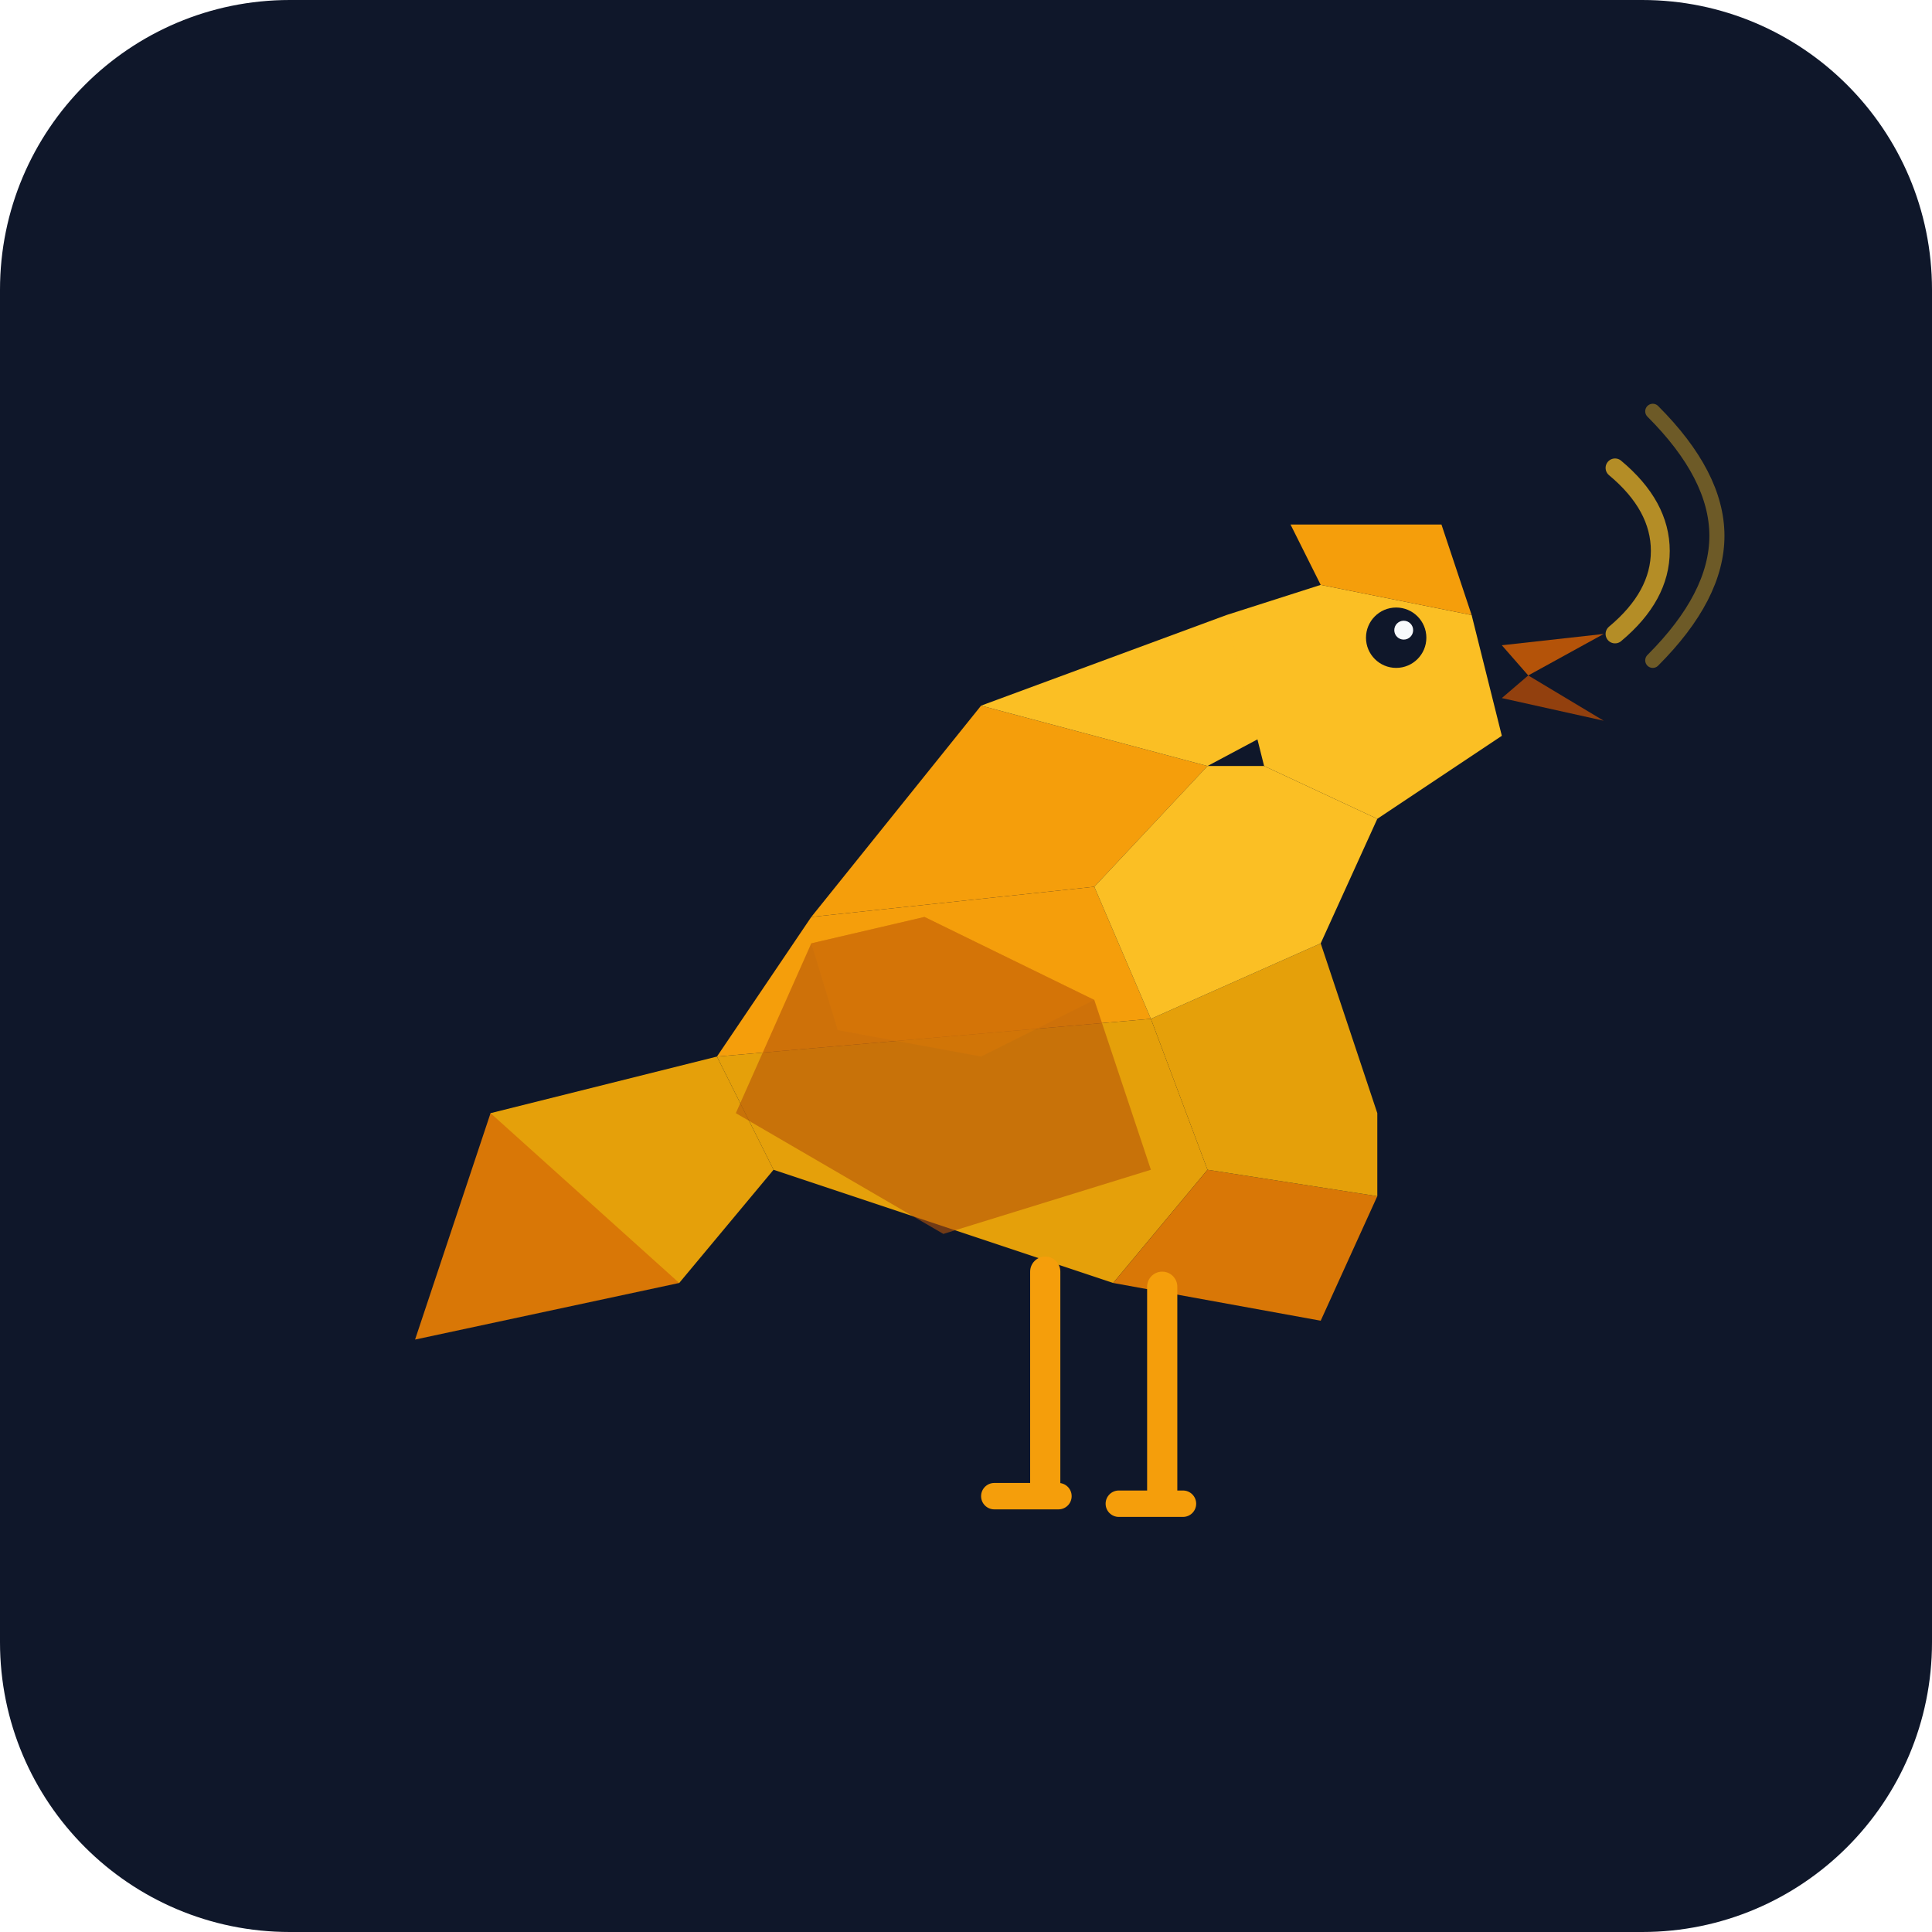
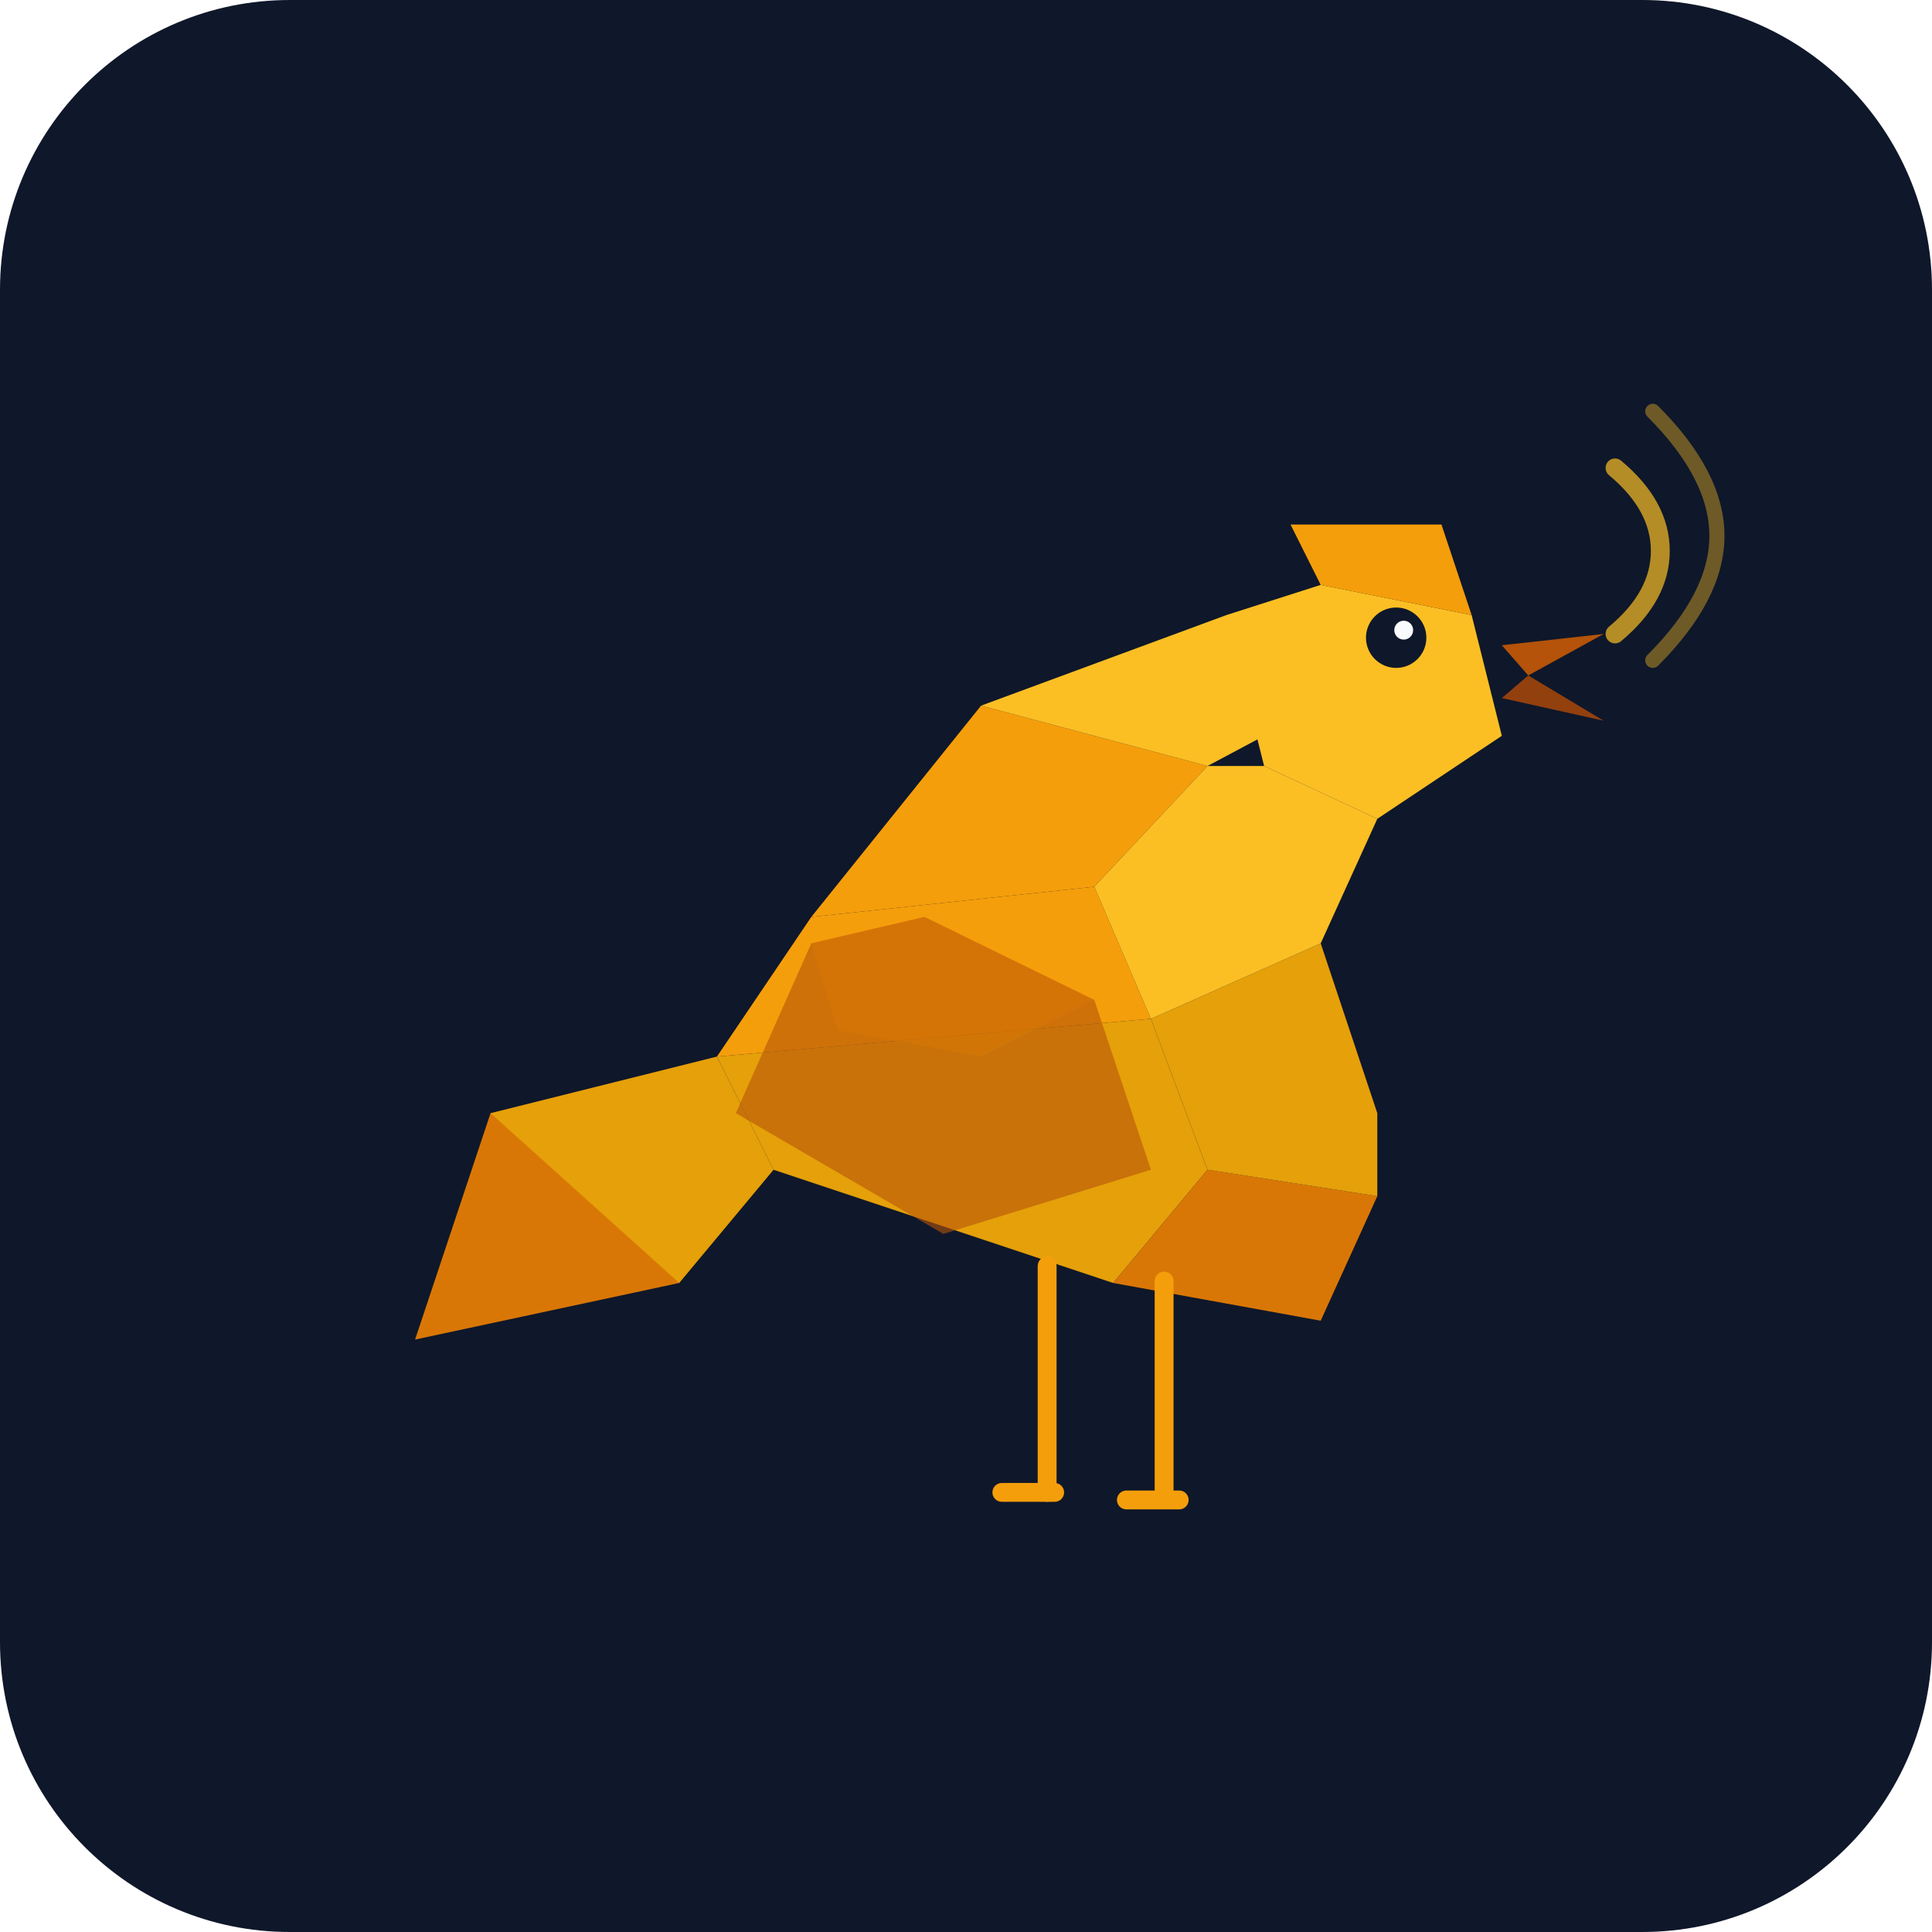
<svg xmlns="http://www.w3.org/2000/svg" width="512" height="512" viewBox="0 0 512 512">
  <rect width="512" height="512" fill="#0f172a" rx="76.8" />
  <g transform="translate(100, 95)">
    <polygon points="30,200 10,260 80,245 90,200" fill="#d97706" />
    <polygon points="30,200 80,245 105,215 90,185" fill="#e5a00a" />
    <polygon points="90,185 105,215 195,245 220,215 205,175" fill="#e5a00a" />
    <polygon points="90,185 205,175 190,140 115,148" fill="#f59e0b" />
    <polygon points="115,148 190,140 220,108 160,92" fill="#f59e0b" />
    <polygon points="160,92 220,108 250,92 225,68" fill="#fbbf24" />
    <polygon points="195,245 220,215 265,222 250,255" fill="#d97706" />
    <polygon points="220,215 205,175 250,155 265,200 265,222" fill="#e5a00a" />
    <polygon points="205,175 250,155 265,122 235,108 220,108 190,140" fill="#fbbf24" />
    <polygon points="115,155 95,200 150,232 205,215 190,170 145,148" fill="#b45309" opacity="0.6" />
    <polygon points="115,155 145,148 190,170 160,185 122,178" fill="#d97706" opacity="0.5" />
    <polygon points="235,108 265,122 298,100 290,68 250,60 225,68" fill="#fbbf24" />
    <polygon points="250,60 290,68 282,44 242,44" fill="#f59e0b" />
    <polygon points="298,76 325,73 305,84" fill="#b45309" />
    <polygon points="298,90 325,96 305,84" fill="#92400e" />
    <circle cx="270" cy="74" r="8" fill="#0f172a" />
    <circle cx="272" cy="72" r="2.5" fill="#f8fafc" />
-     <rect x="173" y="238" width="8" height="65" rx="4" fill="#f59e0b" />
-     <rect x="204" y="242" width="8" height="62" rx="4" fill="#f59e0b" />
-     <rect x="160" y="298" width="24" height="7" rx="3.5" fill="#f59e0b" />
-     <rect x="193" y="300" width="24" height="7" rx="3.5" fill="#f59e0b" />
+     <rect x="175" y="238" width="5" height="65" rx="2.5" fill="#f59e0b" />
+     <rect x="206" y="242" width="5" height="62" rx="2.5" fill="#f59e0b" />
+     <rect x="163" y="298" width="19" height="5" rx="2.5" fill="#f59e0b" />
+     <rect x="196" y="300" width="19" height="5" rx="2.5" fill="#f59e0b" />
  </g>
  <g transform="translate(428, 168)" stroke="#fbbf24" fill="none" stroke-linecap="round">
    <path d="M 0,0 Q 12,-10 12,-22 Q 12,-34 0,-44" stroke-width="5" opacity="0.7" />
    <path d="M 10,7 Q 27,-10 27,-26 Q 27,-42 10,-59" stroke-width="4" opacity="0.4" />
  </g>
</svg>
